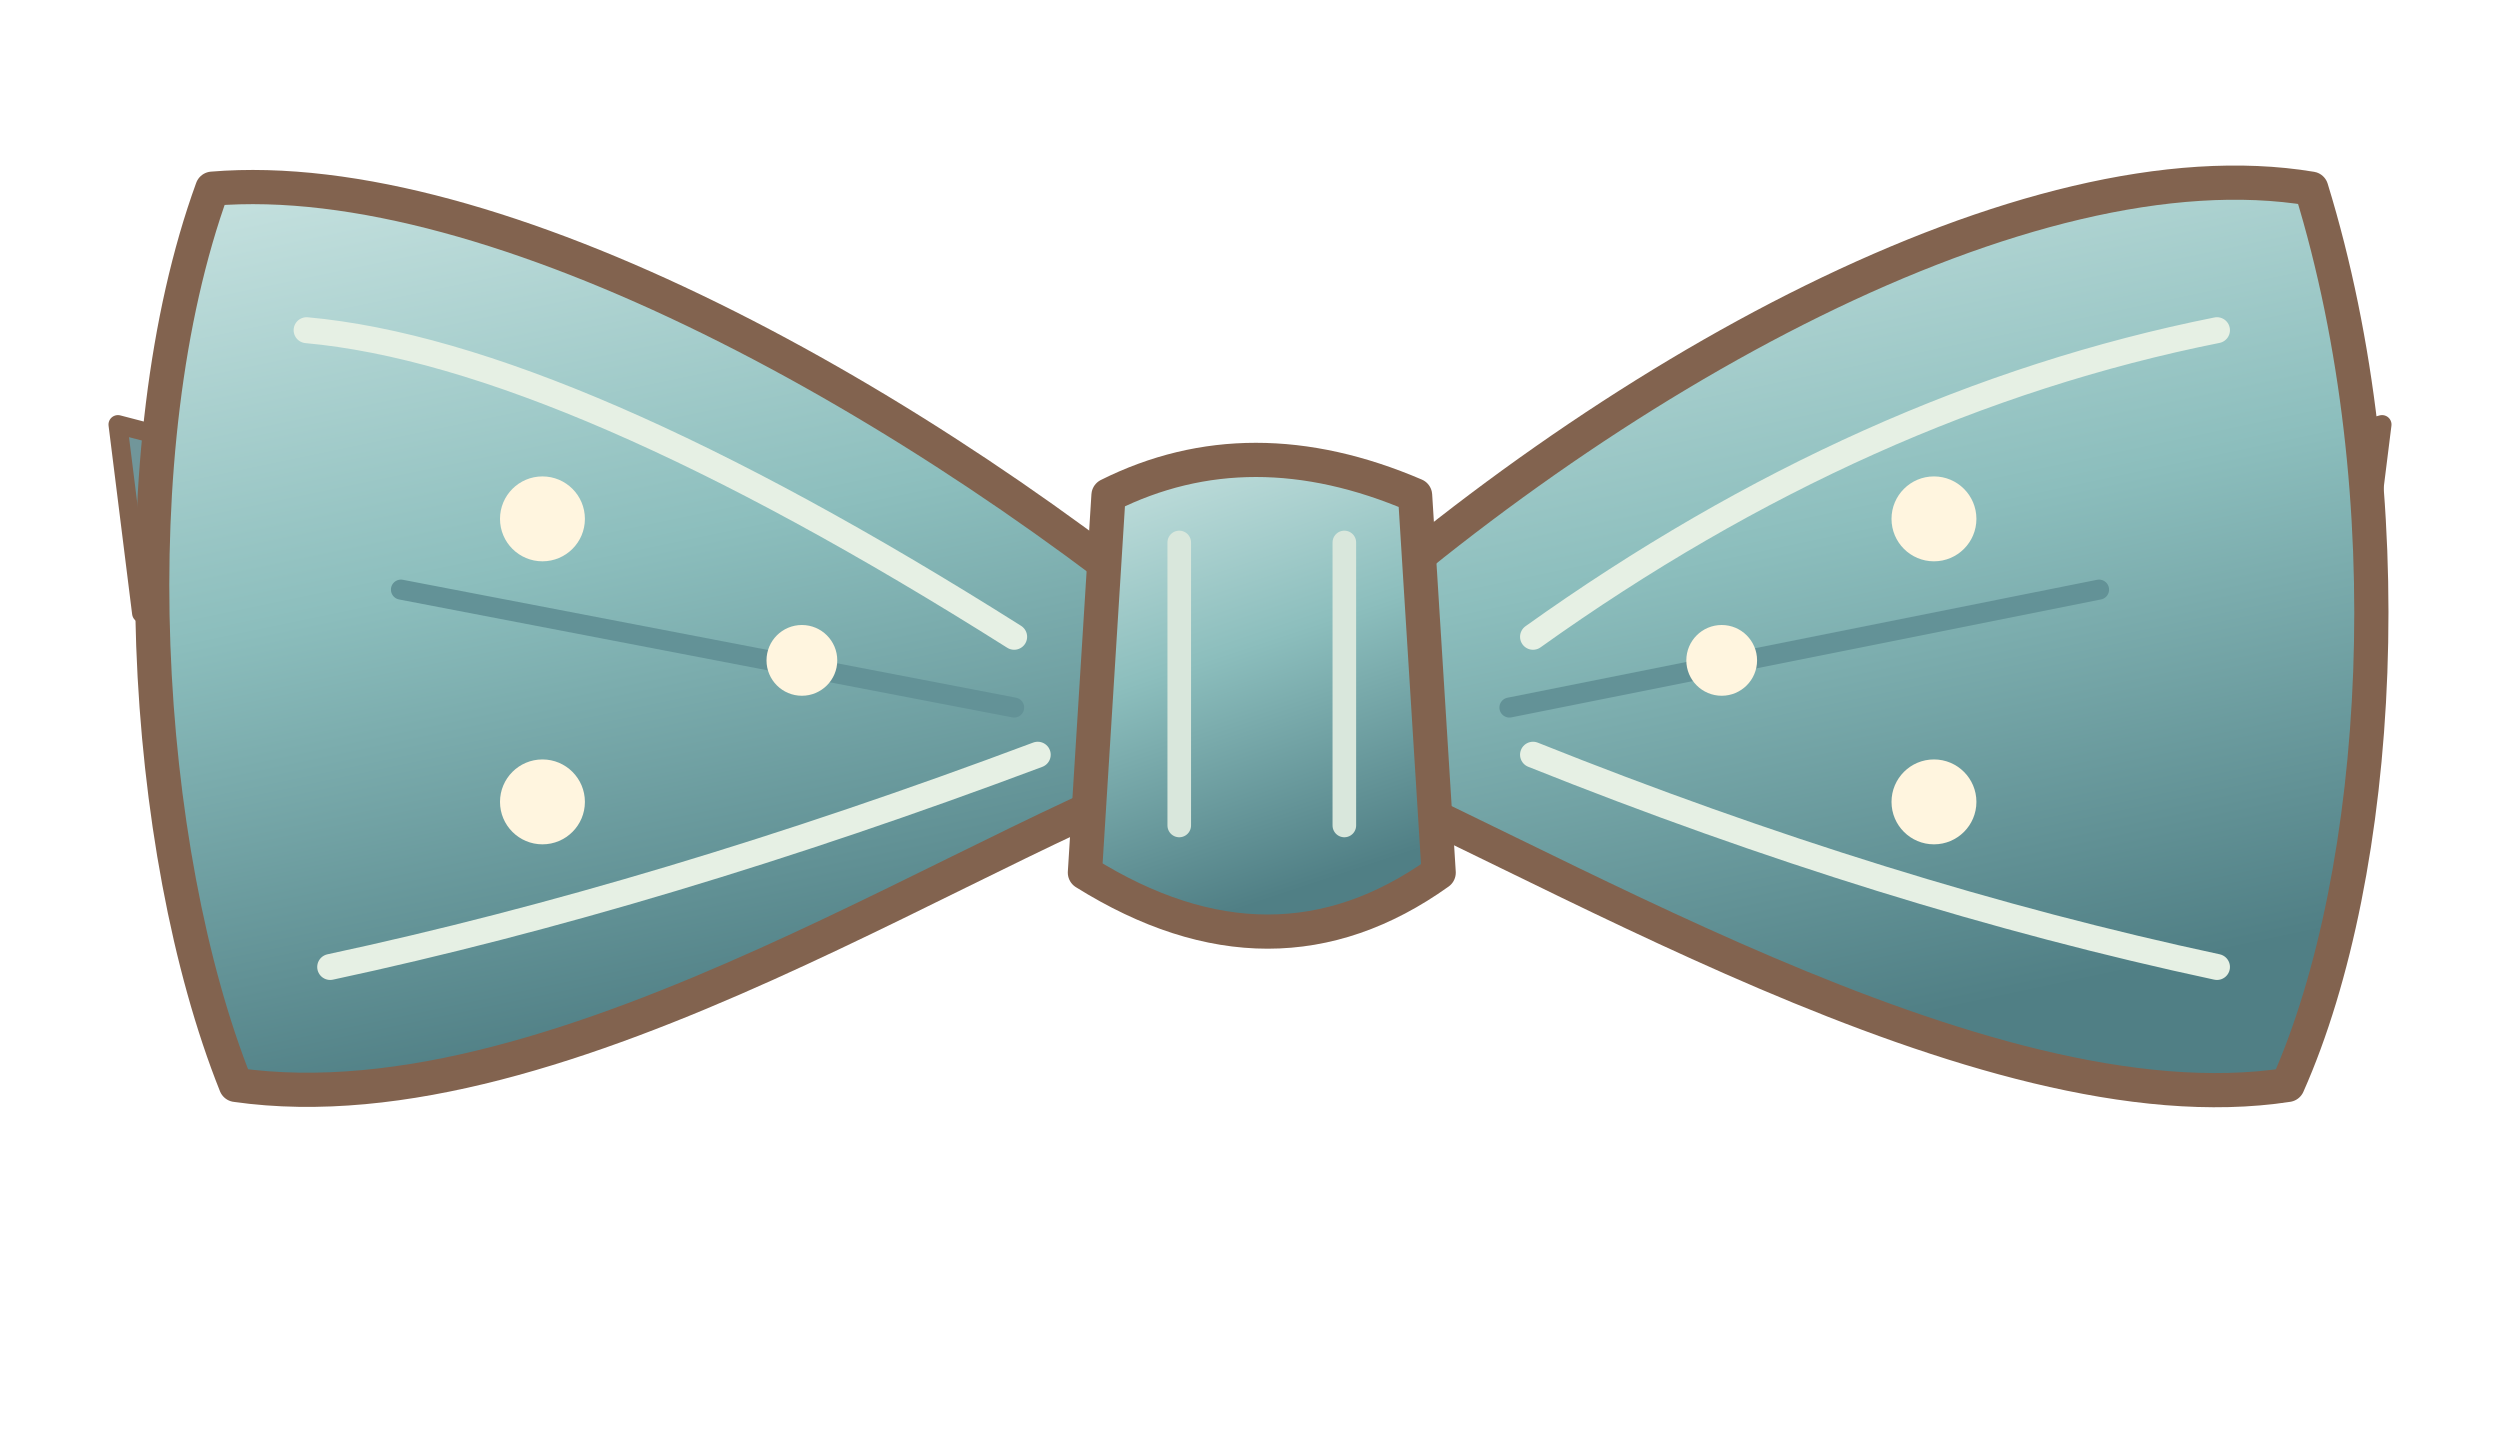
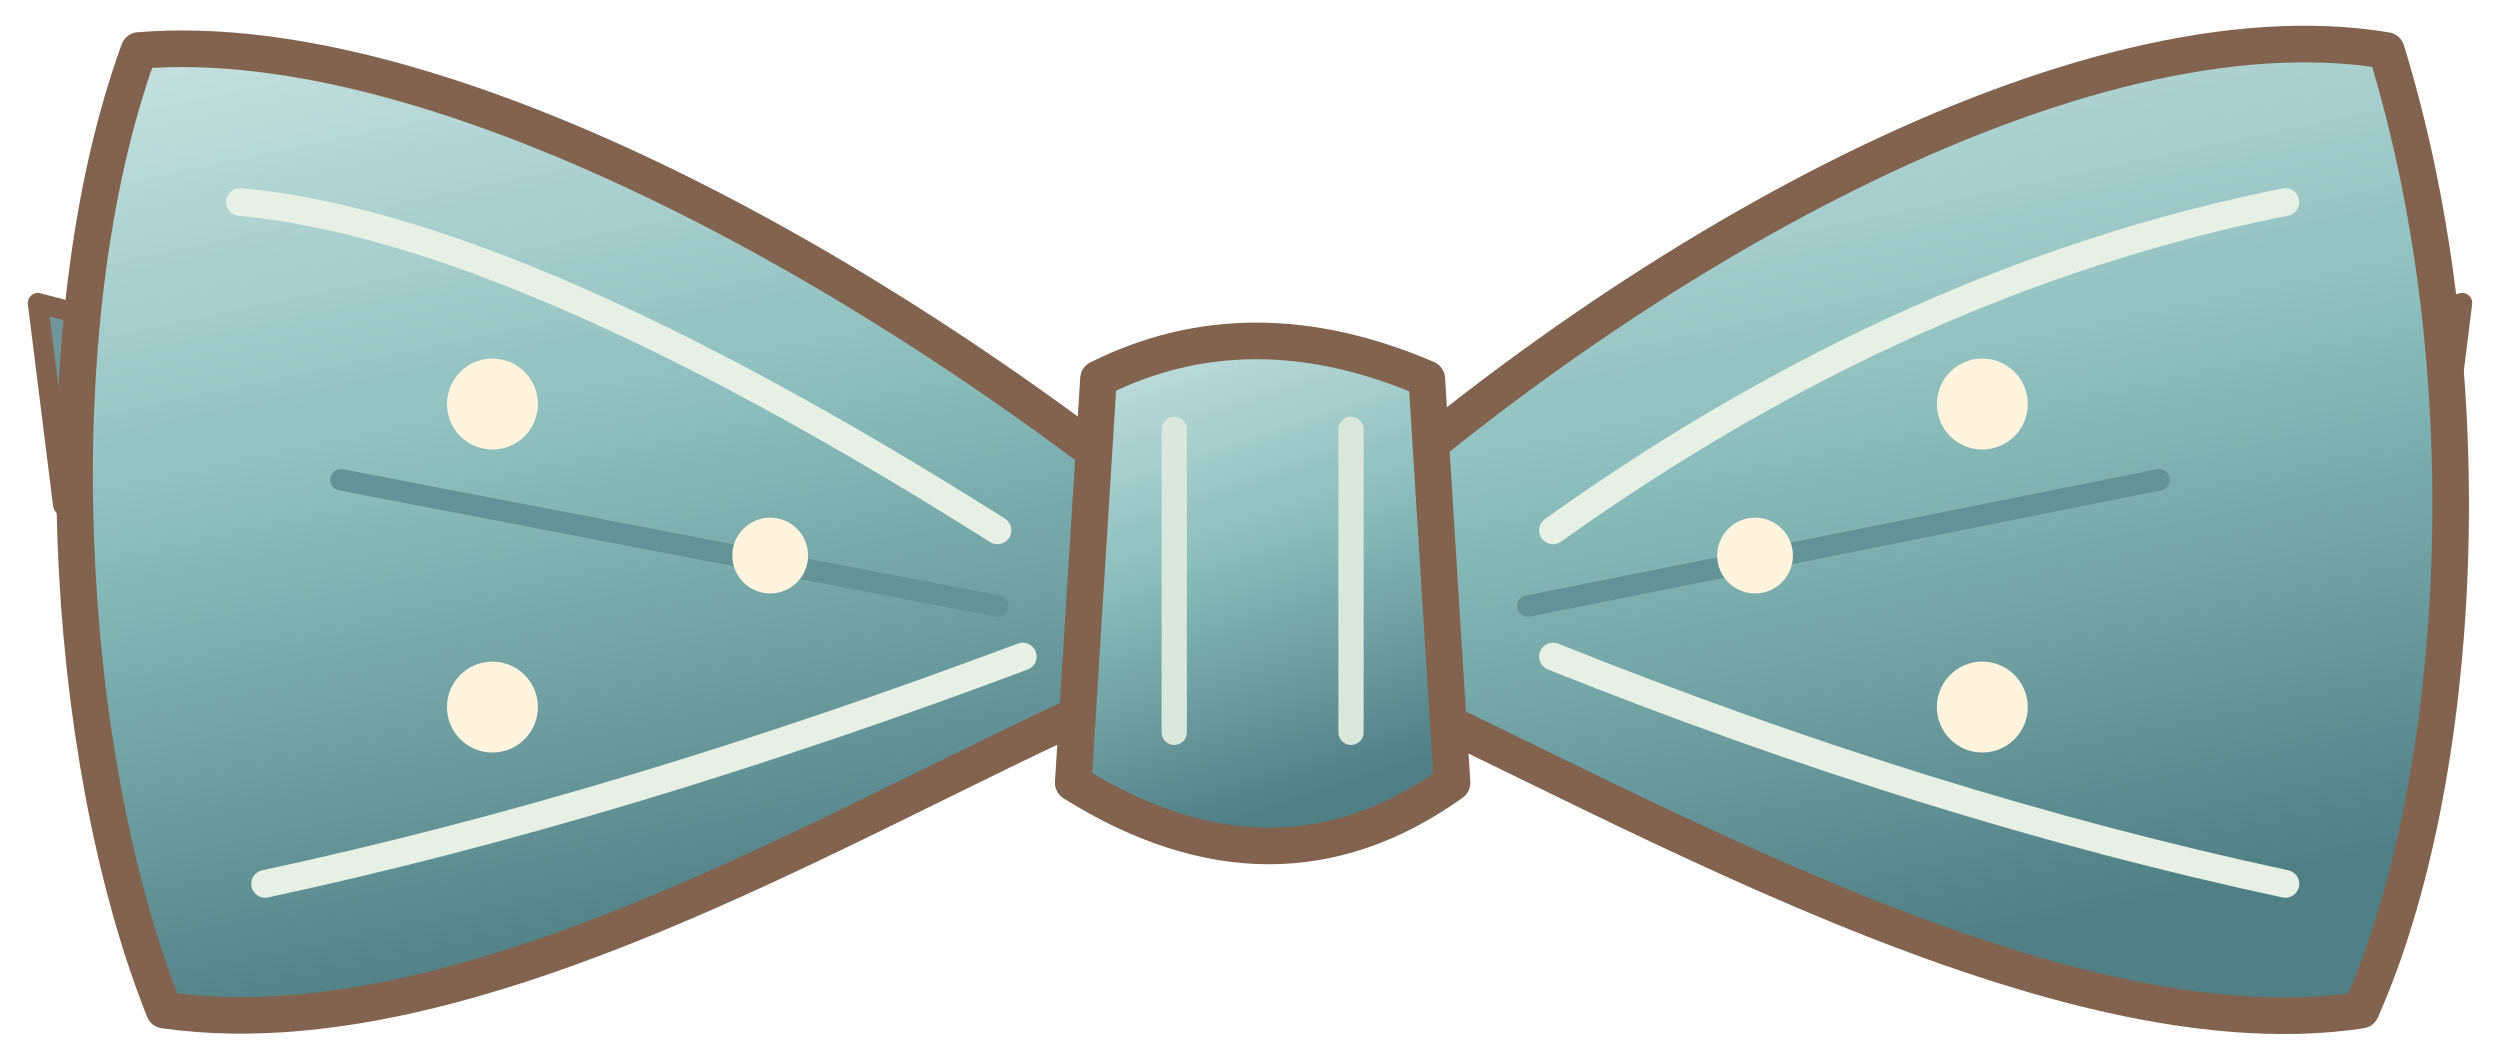
- <svg xmlns="http://www.w3.org/2000/svg" viewBox="0 0 106 61" width="106" height="61">
+ <svg xmlns="http://www.w3.org/2000/svg" viewBox="3.5 6 99 42" width="99" height="42">
  <defs>
    <linearGradient id="straw" x2=".15" y2="1">
      <stop stop-color="#fbe8b6" />
      <stop offset=".5" stop-color="#e9c078" />
      <stop offset="1" stop-color="#c88f47" />
    </linearGradient>
    <linearGradient id="rose" x2=".25" y2="1">
      <stop stop-color="#f4c3ba" />
      <stop offset=".5" stop-color="#dd918d" />
      <stop offset="1" stop-color="#b6676d" />
    </linearGradient>
    <linearGradient id="red" x2=".3" y2="1">
      <stop stop-color="#edb1a2" />
      <stop offset=".45" stop-color="#d97571" />
      <stop offset="1" stop-color="#ae4e54" />
    </linearGradient>
    <linearGradient id="teal" x2=".25" y2="1">
      <stop stop-color="#c7e2e0" />
      <stop offset=".48" stop-color="#8cbebd" />
      <stop offset="1" stop-color="#507f85" />
    </linearGradient>
    <linearGradient id="sage" x2=".3" y2="1">
      <stop stop-color="#c9dcb7" />
      <stop offset=".45" stop-color="#9eba91" />
      <stop offset="1" stop-color="#719579" />
    </linearGradient>
    <linearGradient id="gold" x2=".7" y2="1">
      <stop stop-color="#fff1bd" />
      <stop offset=".38" stop-color="#eecf7b" />
      <stop offset=".7" stop-color="#d5a148" />
      <stop offset="1" stop-color="#f8dd93" />
    </linearGradient>
    <radialGradient id="pearl" cx=".3" cy=".25" r=".8">
      <stop stop-color="#fffef7" />
      <stop offset=".48" stop-color="#faf0df" />
      <stop offset="1" stop-color="#c8b7aa" />
    </radialGradient>
    <linearGradient id="fur" x2=".2" y2="1">
      <stop stop-color="#fffdf3" />
      <stop offset=".65" stop-color="#f2e5d3" />
      <stop offset="1" stop-color="#d9c7b4" />
    </linearGradient>
    <pattern id="weave" width="7" height="5" patternUnits="userSpaceOnUse">
      <path d="M0 1.5h7M1 0v1.5M5 1.5V5" fill="none" stroke="#a47743" stroke-opacity=".3" stroke-width=".65" />
    </pattern>
    <pattern id="linen" width="5" height="5" patternUnits="userSpaceOnUse">
      <path d="M0 2.5h5M2.5 0v5" stroke="#fff8ed" stroke-opacity=".15" stroke-width=".45" />
    </pattern>
  </defs>
  <g stroke="#82634f" stroke-width="1.45" stroke-linecap="round" stroke-linejoin="round">
    <path d="M5 18Q54 31 101 18L100 26Q52 41 6 26Z" fill="#71969a" stroke-width=".8" />
    <path d="M52 28C39 17 21 7 9 8 5 19 6 36 10 46 24 48 42 35 52 32Z" fill="url(#teal)" />
    <path d="M55 28C68 16 86 6 98 8 102 21 101 37 97 46 84 48 65 36 55 32Z" fill="url(#teal)" />
    <path d="M13 14Q24 15 43 27M14 41Q28 38 44 32M94 14Q79 17 65 27M94 41Q80 38 65 32" fill="none" stroke="#e6f0e4" stroke-width="1.1" />
    <path d="m17 25 26 5m46-5-25 5" stroke="#639297" stroke-width=".85" />
    <g fill="#fff5df" stroke="none">
      <circle cx="23" cy="22" r="1.8" />
      <circle cx="23" cy="34" r="1.8" />
      <circle cx="34" cy="28" r="1.5" />
      <circle cx="82" cy="22" r="1.8" />
      <circle cx="82" cy="34" r="1.8" />
      <circle cx="73" cy="28" r="1.5" />
    </g>
    <path d="M47 21Q53 18 60 21L61 37Q54 42 46 37Z" fill="url(#teal)" />
    <path d="M50 23v12M57 23v12" stroke="#d9e7dc" stroke-width="1" />
  </g>
</svg>
